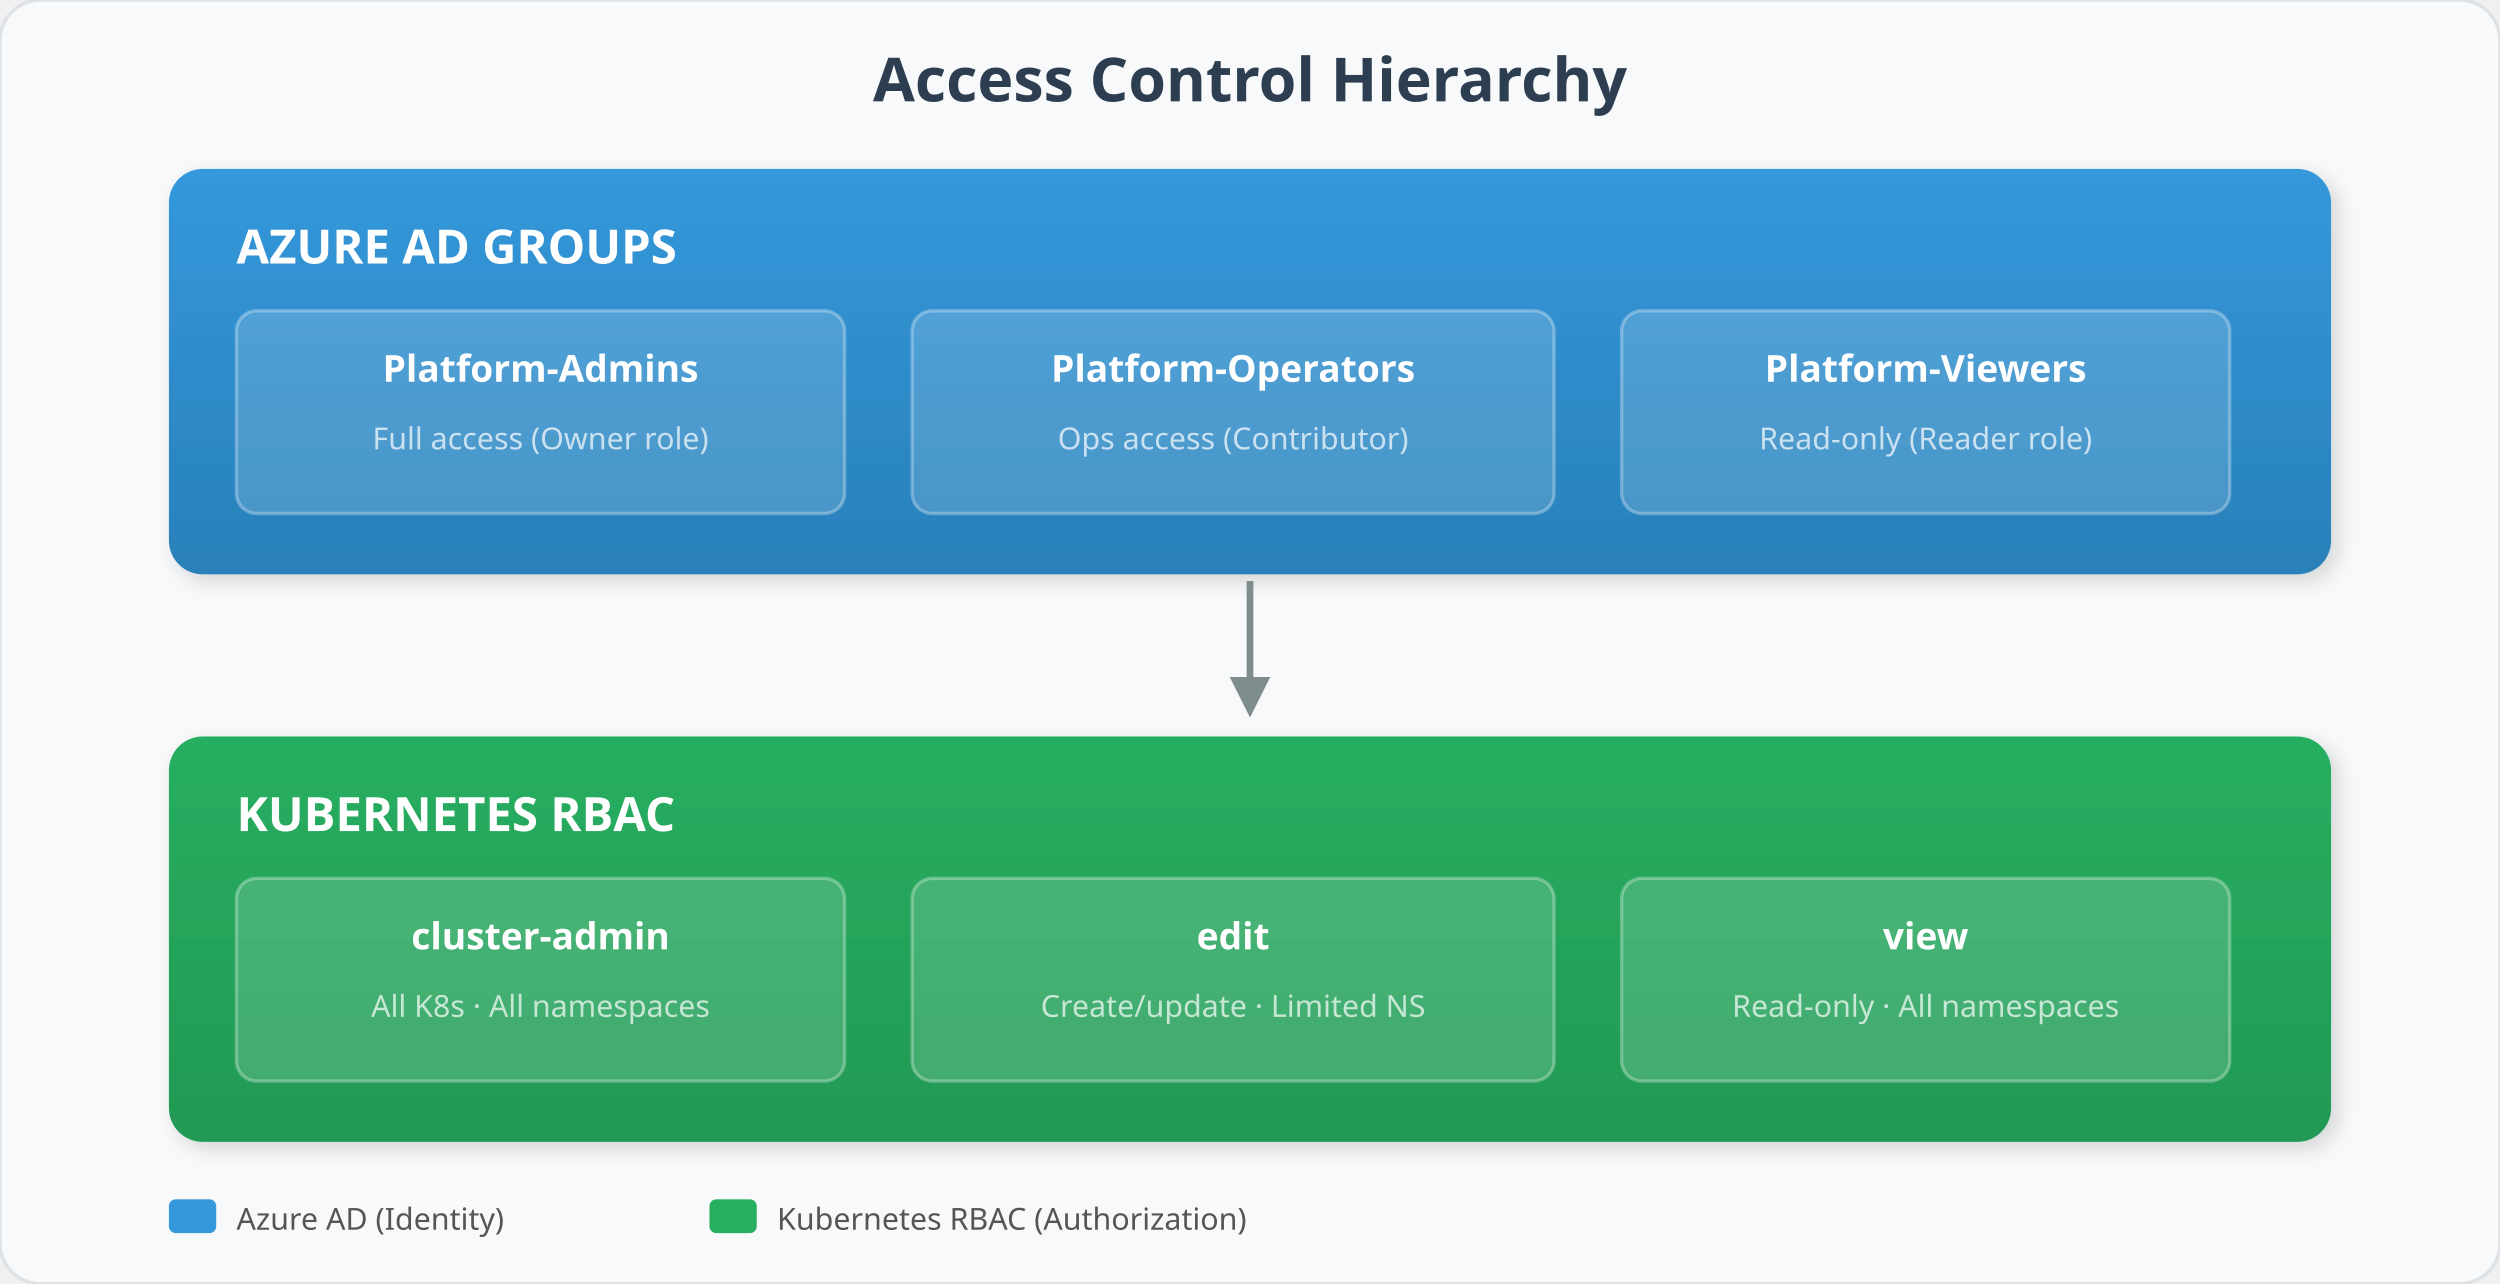
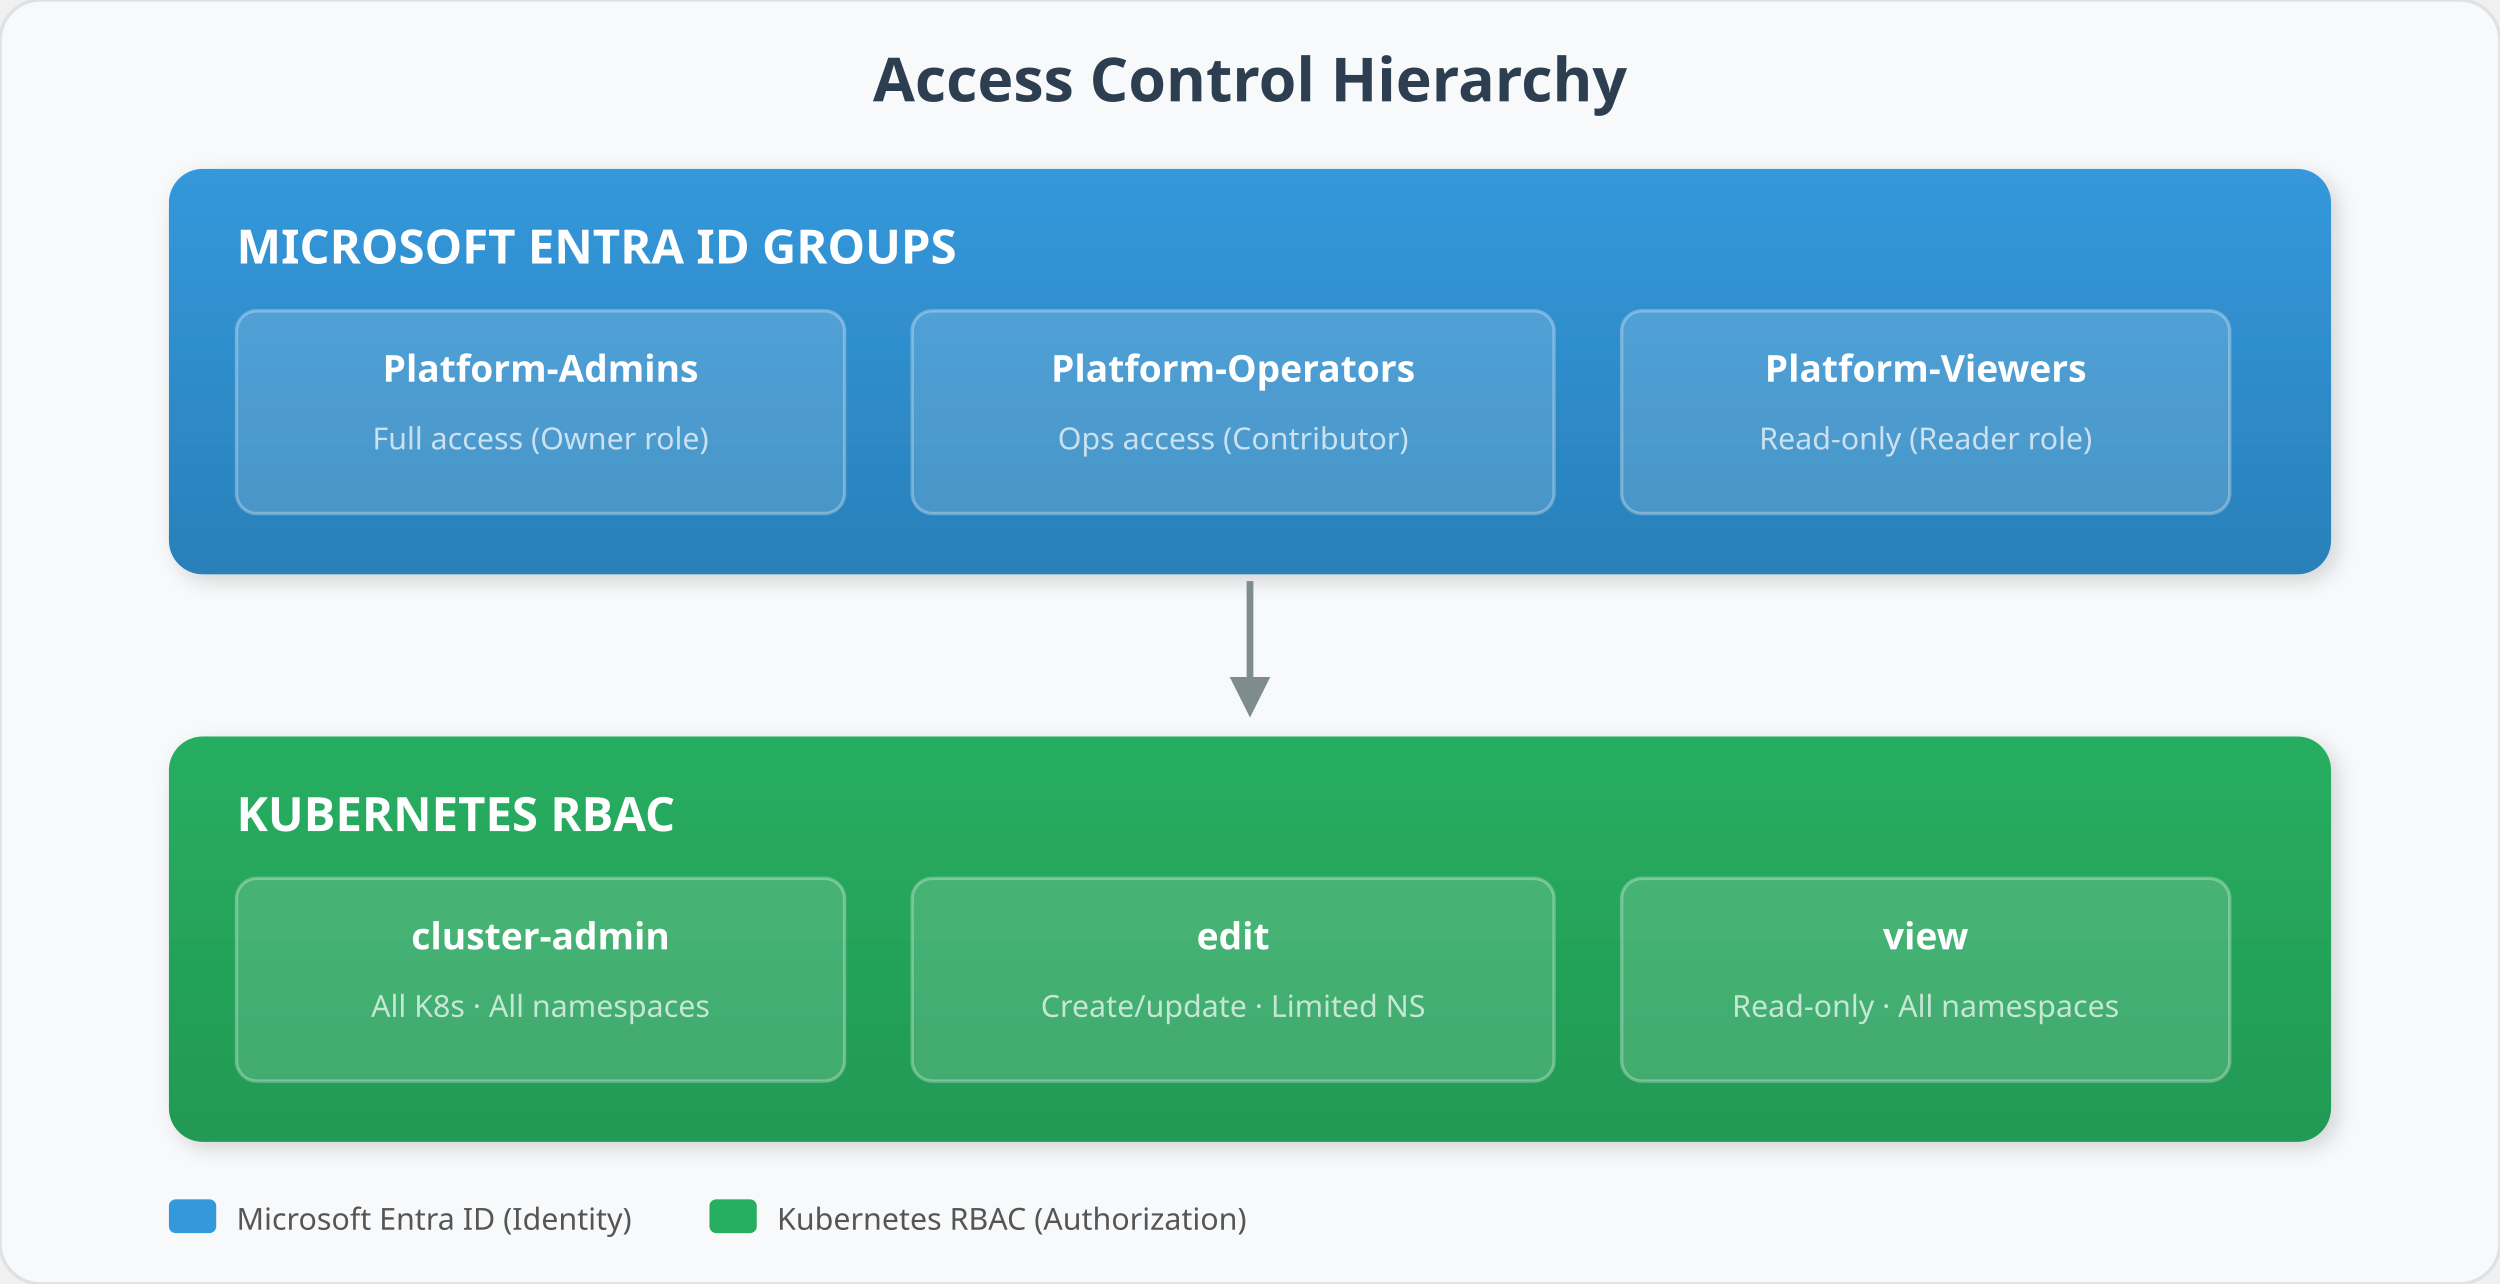
<svg xmlns="http://www.w3.org/2000/svg" viewBox="0 0 740 380" font-family="Segoe UI, sans-serif">
  <defs>
    <linearGradient id="adg" x1="0" y1="0" x2="0" y2="1">
      <stop offset="0%" stop-color="#3498db" />
      <stop offset="100%" stop-color="#2980b9" />
    </linearGradient>
    <linearGradient id="rbg" x1="0" y1="0" x2="0" y2="1">
      <stop offset="0%" stop-color="#27ae60" />
      <stop offset="100%" stop-color="#229954" />
    </linearGradient>
    <filter id="ds">
      <feDropShadow dx="2" dy="2" stdDeviation="3" flood-opacity="0.15" />
    </filter>
    <marker id="arr" viewBox="0 0 10 10" refX="8" refY="5" markerWidth="6" markerHeight="6" orient="auto">
      <path d="M 0 0 L 10 5 L 0 10 z" fill="#7f8c8d" />
    </marker>
  </defs>
  <rect width="740" height="380" rx="12" fill="#f8f9fa" stroke="#dee2e6" />
  <text x="370" y="30" text-anchor="middle" font-size="18" font-weight="700" fill="#2c3e50">Access Control Hierarchy</text>
  <rect x="50" y="50" width="640" height="120" rx="10" fill="url(#adg)" filter="url(#ds)" />
-   <text x="70" y="78" font-size="14" font-weight="700" fill="#fff">AZURE AD GROUPS</text>
+   <text x="70" y="78" font-size="14" font-weight="700" fill="#fff">MICROSOFT ENTRA ID GROUPS</text>
  <rect x="70" y="92" width="180" height="60" rx="6" fill="rgba(255,255,255,0.15)" stroke="rgba(255,255,255,0.3)" />
  <text x="160" y="113" text-anchor="middle" font-size="11" fill="#fff" font-weight="600">Platform-Admins</text>
  <text x="160" y="133" text-anchor="middle" font-size="9" fill="rgba(255,255,255,0.7)">Full access (Owner role)</text>
  <rect x="270" y="92" width="190" height="60" rx="6" fill="rgba(255,255,255,0.15)" stroke="rgba(255,255,255,0.3)" />
  <text x="365" y="113" text-anchor="middle" font-size="11" fill="#fff" font-weight="600">Platform-Operators</text>
  <text x="365" y="133" text-anchor="middle" font-size="9" fill="rgba(255,255,255,0.7)">Ops access (Contributor)</text>
  <rect x="480" y="92" width="180" height="60" rx="6" fill="rgba(255,255,255,0.15)" stroke="rgba(255,255,255,0.3)" />
  <text x="570" y="113" text-anchor="middle" font-size="11" fill="#fff" font-weight="600">Platform-Viewers</text>
  <text x="570" y="133" text-anchor="middle" font-size="9" fill="rgba(255,255,255,0.7)">Read-only (Reader role)</text>
  <line x1="370" y1="172" x2="370" y2="210" stroke="#7f8c8d" stroke-width="2" marker-end="url(#arr)" />
  <rect x="50" y="218" width="640" height="120" rx="10" fill="url(#rbg)" filter="url(#ds)" />
  <text x="70" y="246" font-size="14" font-weight="700" fill="#fff">KUBERNETES RBAC</text>
  <rect x="70" y="260" width="180" height="60" rx="6" fill="rgba(255,255,255,0.15)" stroke="rgba(255,255,255,0.3)" />
  <text x="160" y="281" text-anchor="middle" font-size="11" fill="#fff" font-weight="600">cluster-admin</text>
  <text x="160" y="301" text-anchor="middle" font-size="9" fill="rgba(255,255,255,0.7)">All K8s · All namespaces</text>
  <rect x="270" y="260" width="190" height="60" rx="6" fill="rgba(255,255,255,0.15)" stroke="rgba(255,255,255,0.3)" />
  <text x="365" y="281" text-anchor="middle" font-size="11" fill="#fff" font-weight="600">edit</text>
  <text x="365" y="301" text-anchor="middle" font-size="9" fill="rgba(255,255,255,0.7)">Create/update · Limited NS</text>
  <rect x="480" y="260" width="180" height="60" rx="6" fill="rgba(255,255,255,0.15)" stroke="rgba(255,255,255,0.3)" />
  <text x="570" y="281" text-anchor="middle" font-size="11" fill="#fff" font-weight="600">view</text>
  <text x="570" y="301" text-anchor="middle" font-size="9" fill="rgba(255,255,255,0.7)">Read-only · All namespaces</text>
  <rect x="50" y="355" width="14" height="10" rx="2" fill="#3498db" />
-   <text x="70" y="364" font-size="9" fill="#555">Azure AD (Identity)</text>
+   <text x="70" y="364" font-size="9" fill="#555">Microsoft Entra ID (Identity)</text>
  <rect x="210" y="355" width="14" height="10" rx="2" fill="#27ae60" />
  <text x="230" y="364" font-size="9" fill="#555">Kubernetes RBAC (Authorization)</text>
</svg>
